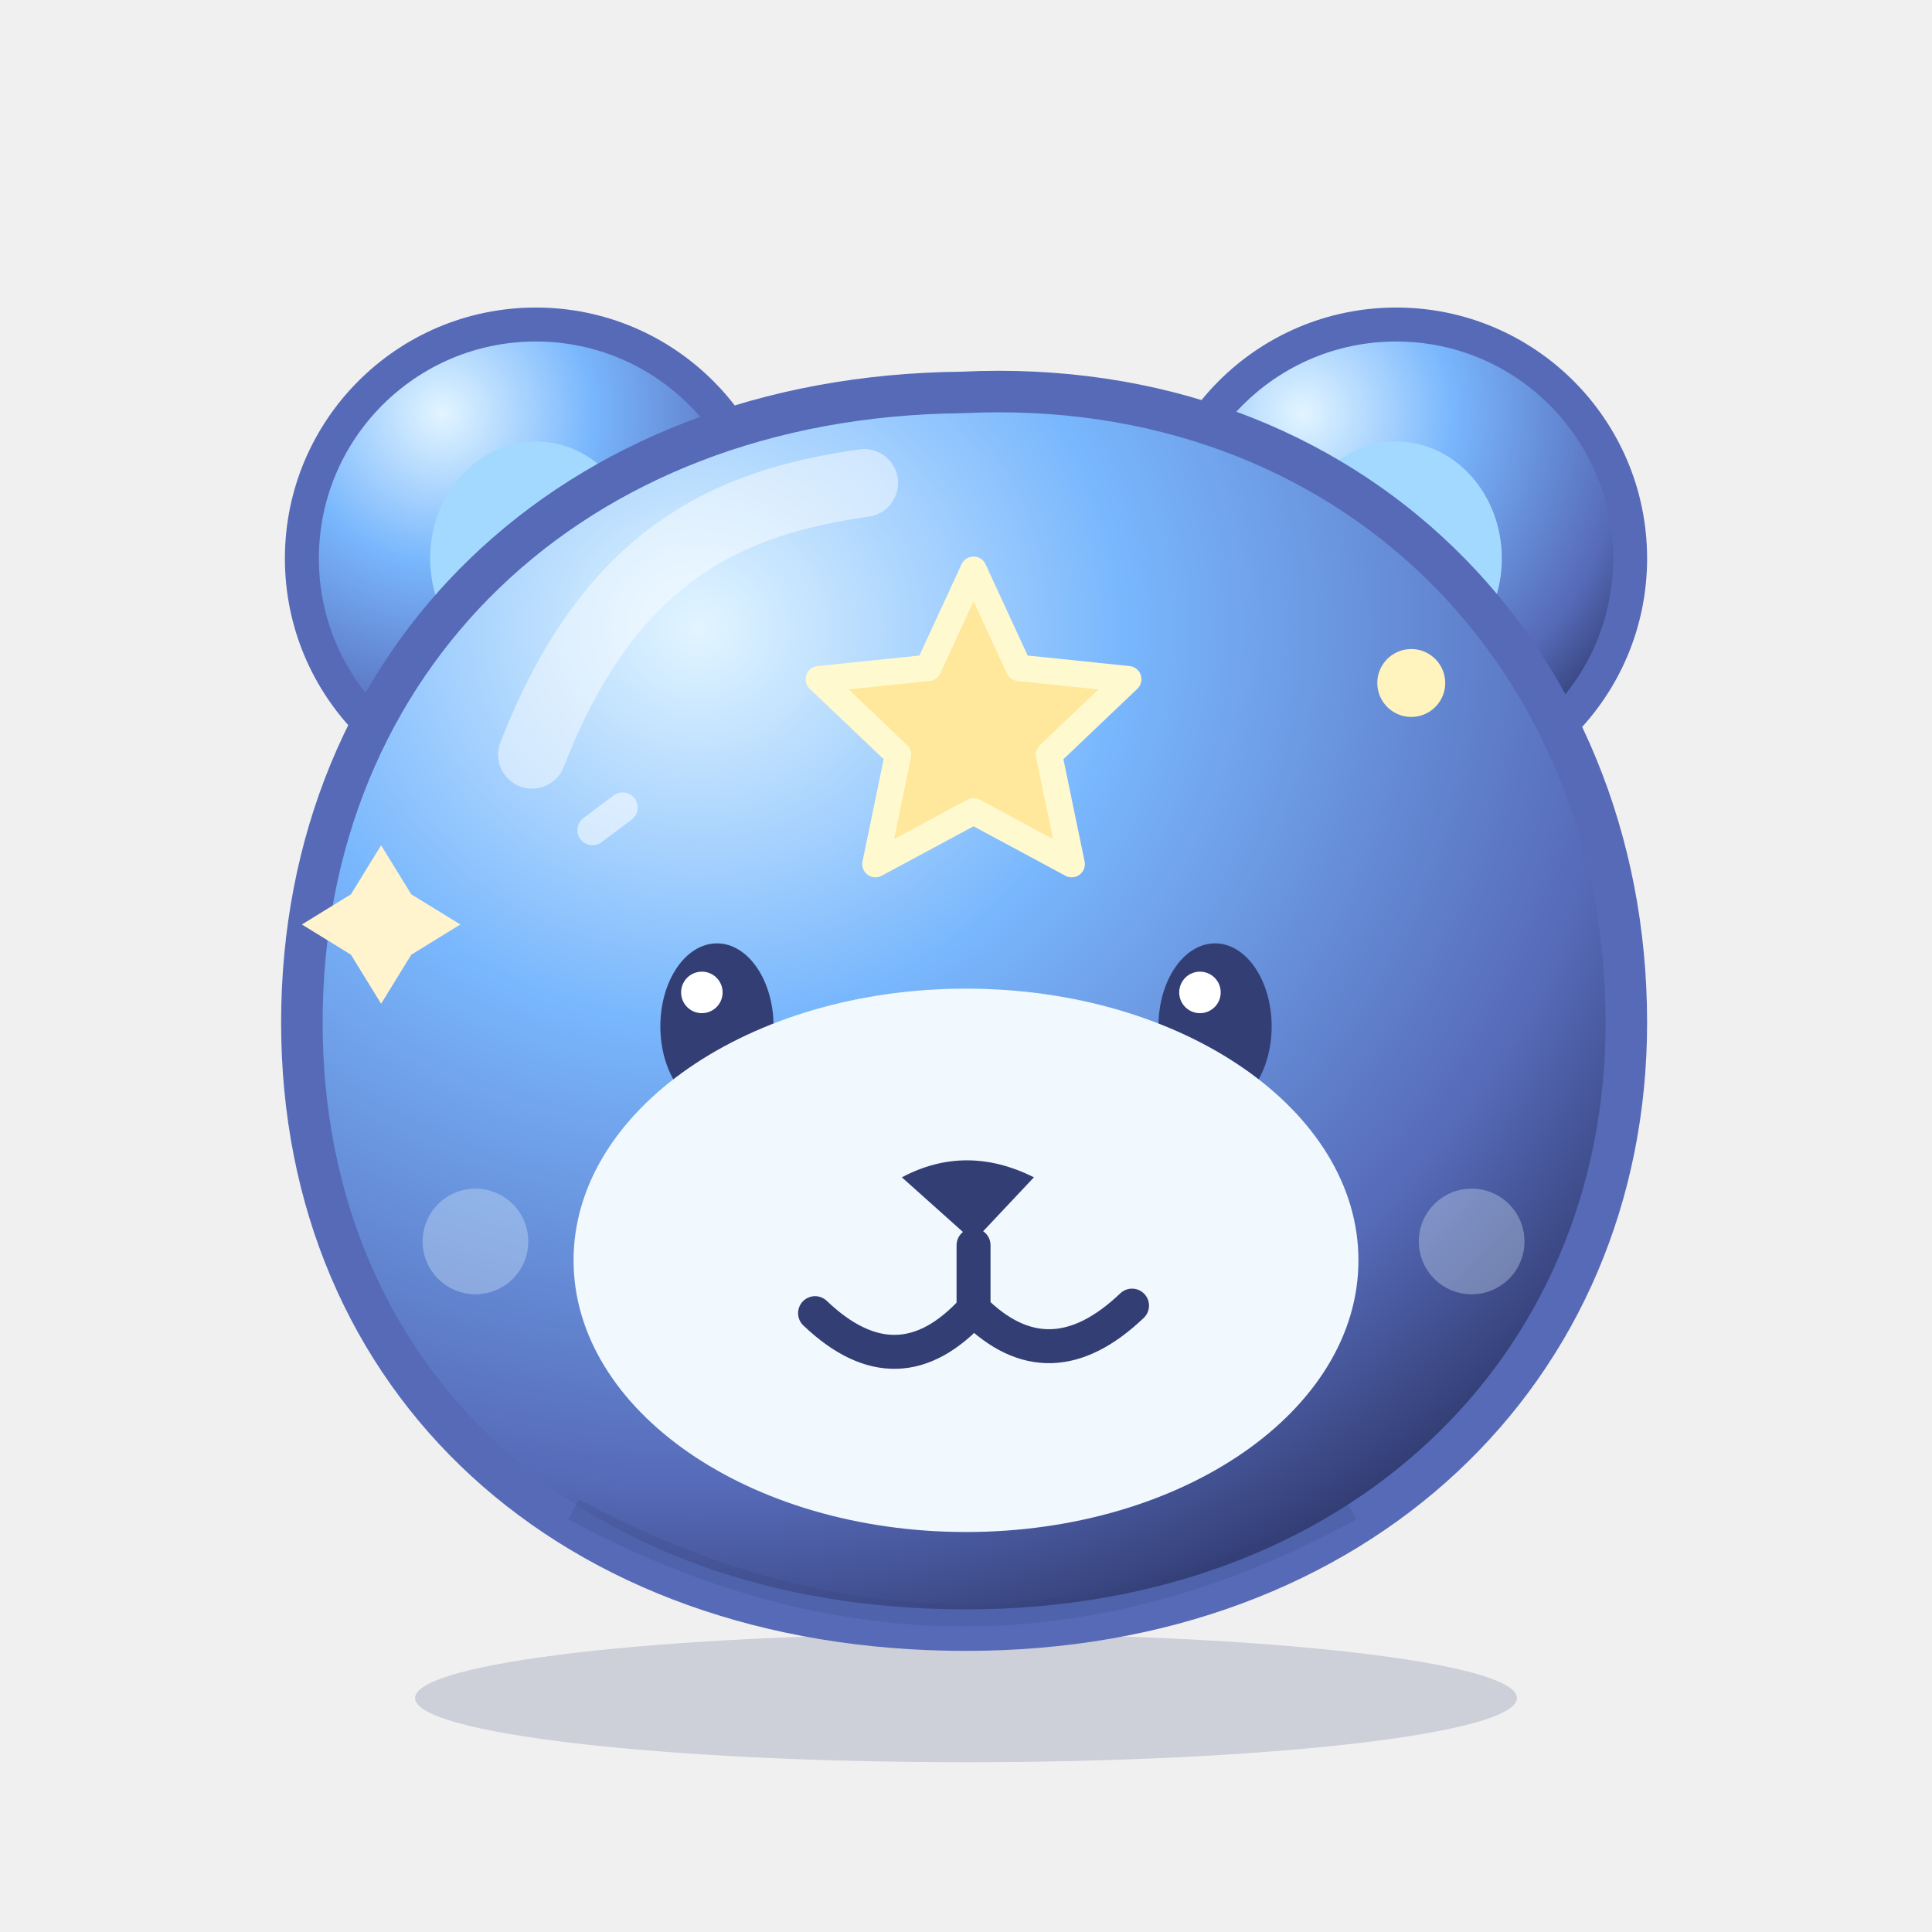
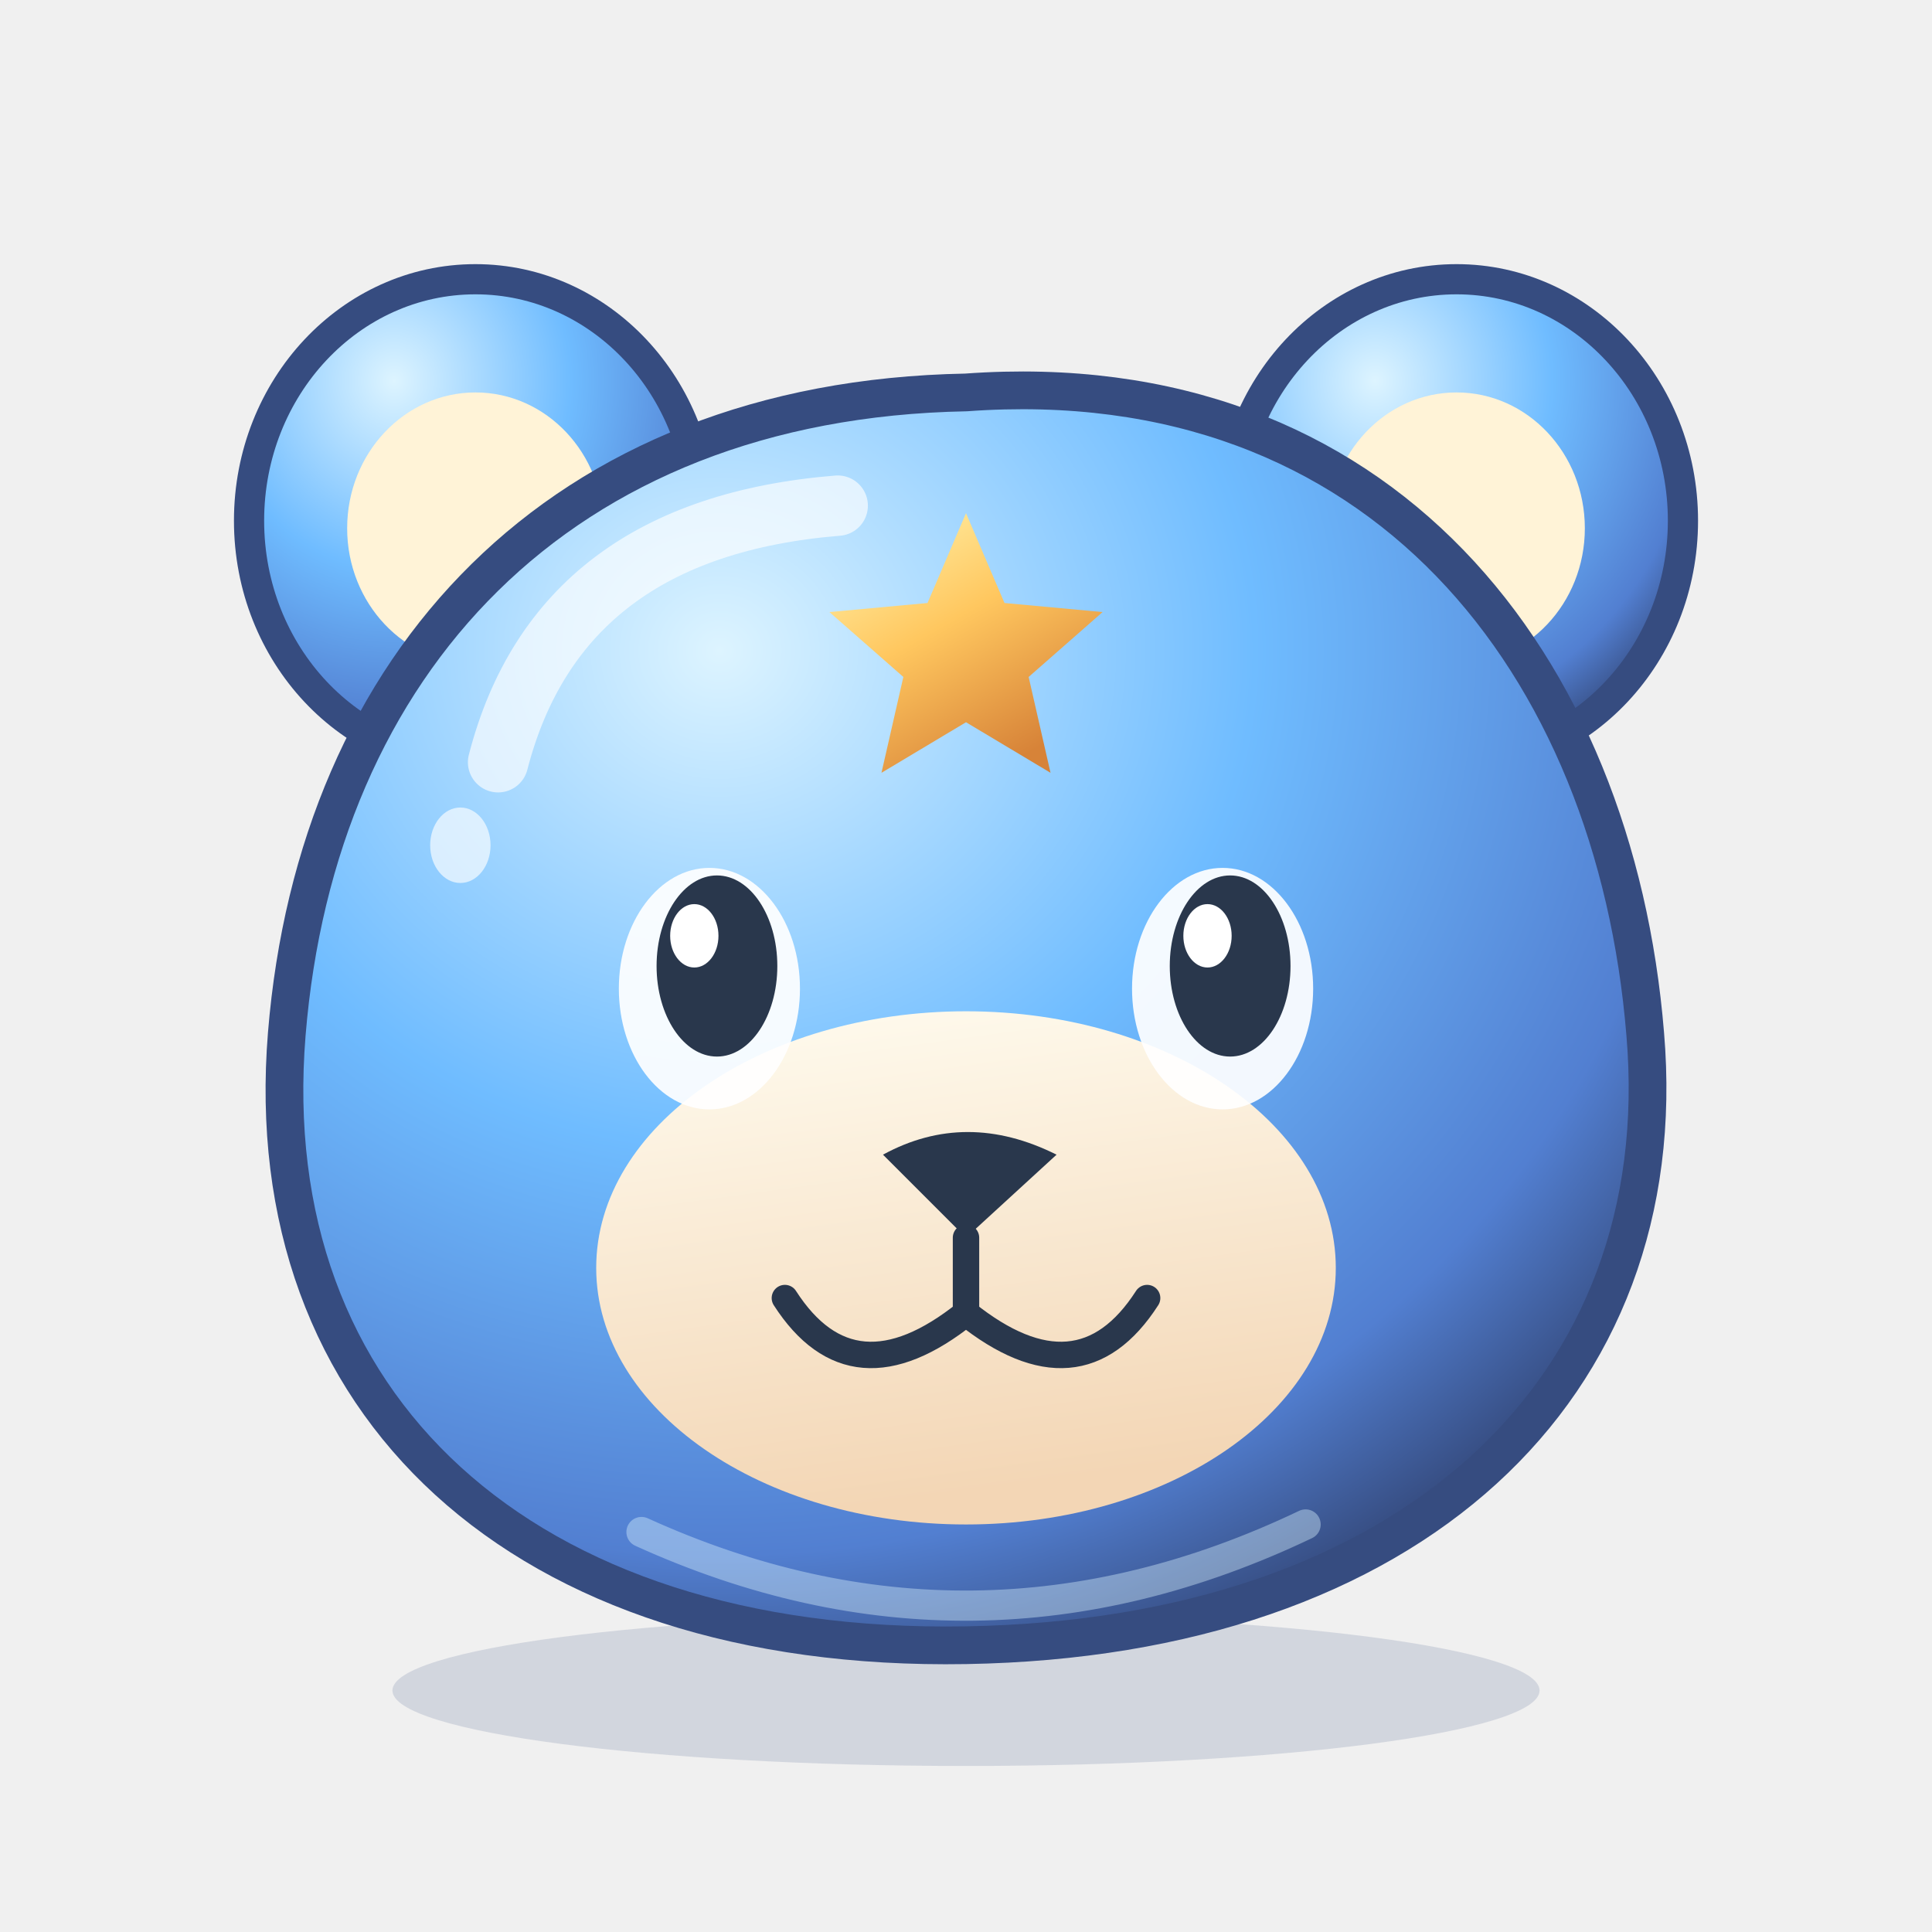
- <svg xmlns="http://www.w3.org/2000/svg" width="256" height="256" viewBox="0 0 512 512">
+ <svg xmlns="http://www.w3.org/2000/svg" width="256" height="256" viewBox="0 0 256 256">
  <defs>
-     <radialGradient id="coat" cx="30%" cy="19%" r="86%">
-       <stop stop-color="#E2F5FF" />
-       <stop offset=".37" stop-color="#79B7FD" />
-       <stop offset=".81" stop-color="#566AB8" />
-       <stop offset="1" stop-color="#333E75" />
+     <radialGradient id="body" cx=".32" cy=".21" r=".85">
+       <stop stop-color="#DDF4FF" />
+       <stop offset=".46" stop-color="#6FBCFF" />
+       <stop offset=".84" stop-color="#527FD1" />
+       <stop offset="1" stop-color="#364C80" />
    </radialGradient>
-     <radialGradient id="glow" cx="38%" cy="26%" r="68%">
-       <stop stop-color="#FFFFFF" stop-opacity=".34" />
-       <stop offset="1" stop-color="#FFFFFF" stop-opacity="0" />
-     </radialGradient>
+     <linearGradient id="cream" x2=".2" y2="1">
+       <stop stop-color="#FFFCF0" />
+       <stop offset="1" stop-color="#F3D6B5" />
+     </linearGradient>
+     <linearGradient id="gold" x2=".6" y2="1">
+       <stop stop-color="#FFF7B3" />
+       <stop offset=".5" stop-color="#FFC75F" />
+       <stop offset="1" stop-color="#D78338" />
+     </linearGradient>
  </defs>
-   <ellipse cx="256" cy="450" rx="146" ry="17" fill="#333E75" opacity=".19" />
-   <g stroke="#566AB8" stroke-width="9">
-     <circle cx="142" cy="148" r="62" fill="url(#coat)" />
-     <circle cx="370" cy="148" r="62" fill="url(#coat)" />
-   </g>
-   <g fill="#A4D9FF">
-     <ellipse cx="142" cy="148" rx="28" ry="31" />
-     <ellipse cx="370" cy="148" rx="28" ry="31" />
-   </g>
-   <path d="M255 104C358 99 431 174 431 271C431 363 360 432 256 432C151 432 80 366 80 271C80 175 151 105 255 104Z" fill="url(#coat)" stroke="#566AB8" stroke-width="11" />
-   <path d="M141 200C162 146 194 133 229 128" stroke="#FFFFFF" stroke-opacity=".48" stroke-width="18" fill="none" stroke-linecap="round" />
-   <path d="M157 220L165 214" stroke="#FFFFFF" stroke-width="8" stroke-linecap="round" opacity=".55" />
-   <ellipse cx="190" cy="272" rx="15" ry="22" fill="#333E75" />
-   <ellipse cx="322" cy="272" rx="15" ry="22" fill="#333E75" />
-   <circle cx="186" cy="263" r="5.5" fill="white" />
-   <circle cx="318" cy="263" r="5.5" fill="white" />
-   <ellipse cx="256" cy="334" rx="104" ry="72" fill="#F1F9FF" />
-   <path d="M239 312Q256 303 274 312L258 329Z" fill="#333E75" />
-   <path d="M258 330v17m0 0q-20 22-42 1m42-1q20 20 42-1" stroke="#333E75" stroke-width="9" fill="none" stroke-linecap="round" />
-   <path d="M258 151l12 26 29 3-21 20 6 29-26-14-26 14 6-29-21-20 29-3Z" fill="#FFE79B" stroke="#FFF9D0" stroke-width="7" stroke-linejoin="round" />
-   <circle cx="374" cy="181" r="9" fill="#FFF3BE" />
-   <path d="M93 237l8-13 8 13 13 8-13 8-8 13-8-13-13-8Z" fill="#FFF4CD" />
-   <path d="M152 400Q256 456 358 400" stroke="#333E75" stroke-opacity=".18" stroke-width="6" fill="none" />
-   <circle cx="126" cy="329" r="14" fill="#E2F5FF" opacity=".32" />
-   <circle cx="390" cy="329" r="14" fill="#E2F5FF" opacity=".32" />
+   <ellipse cx="128" cy="224" rx="76" ry="10" fill="#364C80" opacity=".16" />
+   <ellipse cx="63" cy="69" rx="30" ry="32" fill="url(#body)" stroke="#364C80" stroke-width="4" />
+   <ellipse cx="63" cy="70" rx="17" ry="18" fill="#FFF3D7" />
+   <ellipse cx="193" cy="69" rx="30" ry="32" fill="url(#body)" stroke="#364C80" stroke-width="4" />
+   <ellipse cx="193" cy="70" rx="17" ry="18" fill="#FFF3D7" />
+   <path d="M128 52C183 48 214 88 218 137C222 184 187 217 128 218C69 219 34 186 38 137C42 88 74 53 128 52Z" fill="url(#body)" stroke="#364C80" stroke-width="5" stroke-linecap="round" stroke-linejoin="round" />
+   <path d="M66 101Q74 70 111 67" fill="none" stroke="#FFFFFF" stroke-width="8" stroke-linecap="round" stroke-linejoin="round" opacity=".65" />
+   <ellipse cx="61" cy="112" rx="4" ry="5" fill="#FFFFFF" opacity=".65" />
+   <ellipse cx="128" cy="168" rx="49" ry="34" fill="url(#cream)" />
+   <ellipse cx="94" cy="131" rx="12" ry="16" fill="#FFFFFF" opacity=".92" />
+   <ellipse cx="95" cy="128" rx="8" ry="12" fill="#29374C" />
+   <ellipse cx="92" cy="124" rx="3.2" ry="4.2" fill="#FFFFFF" />
+   <ellipse cx="162" cy="131" rx="12" ry="16" fill="#FFFFFF" opacity=".92" />
+   <ellipse cx="163" cy="128" rx="8" ry="12" fill="#29374C" />
+   <ellipse cx="160" cy="124" rx="3.2" ry="4.2" fill="#FFFFFF" />
+   <path d="M117 153Q128 147 140 153L128 164Z" fill="#29374C" />
+   <path d="M128 164v10m0 0q-15 12-24-2m24 2q15 12 24-2" fill="none" stroke="#29374C" stroke-width="3.5" stroke-linecap="round" stroke-linejoin="round" />
+   <polygon points="128.0,68.0 133.1,79.9 146.1,81.1 136.3,89.7 139.2,102.4 128.0,95.7 116.8,102.4 119.7,89.7 109.9,81.1 122.9,79.9" fill="url(#gold)" stroke-linejoin="round" />
+   <path d="M85 203Q129 223 173 202" fill="none" stroke="#DDF4FF" stroke-width="4" stroke-linecap="round" stroke-linejoin="round" opacity=".4" />
</svg>
